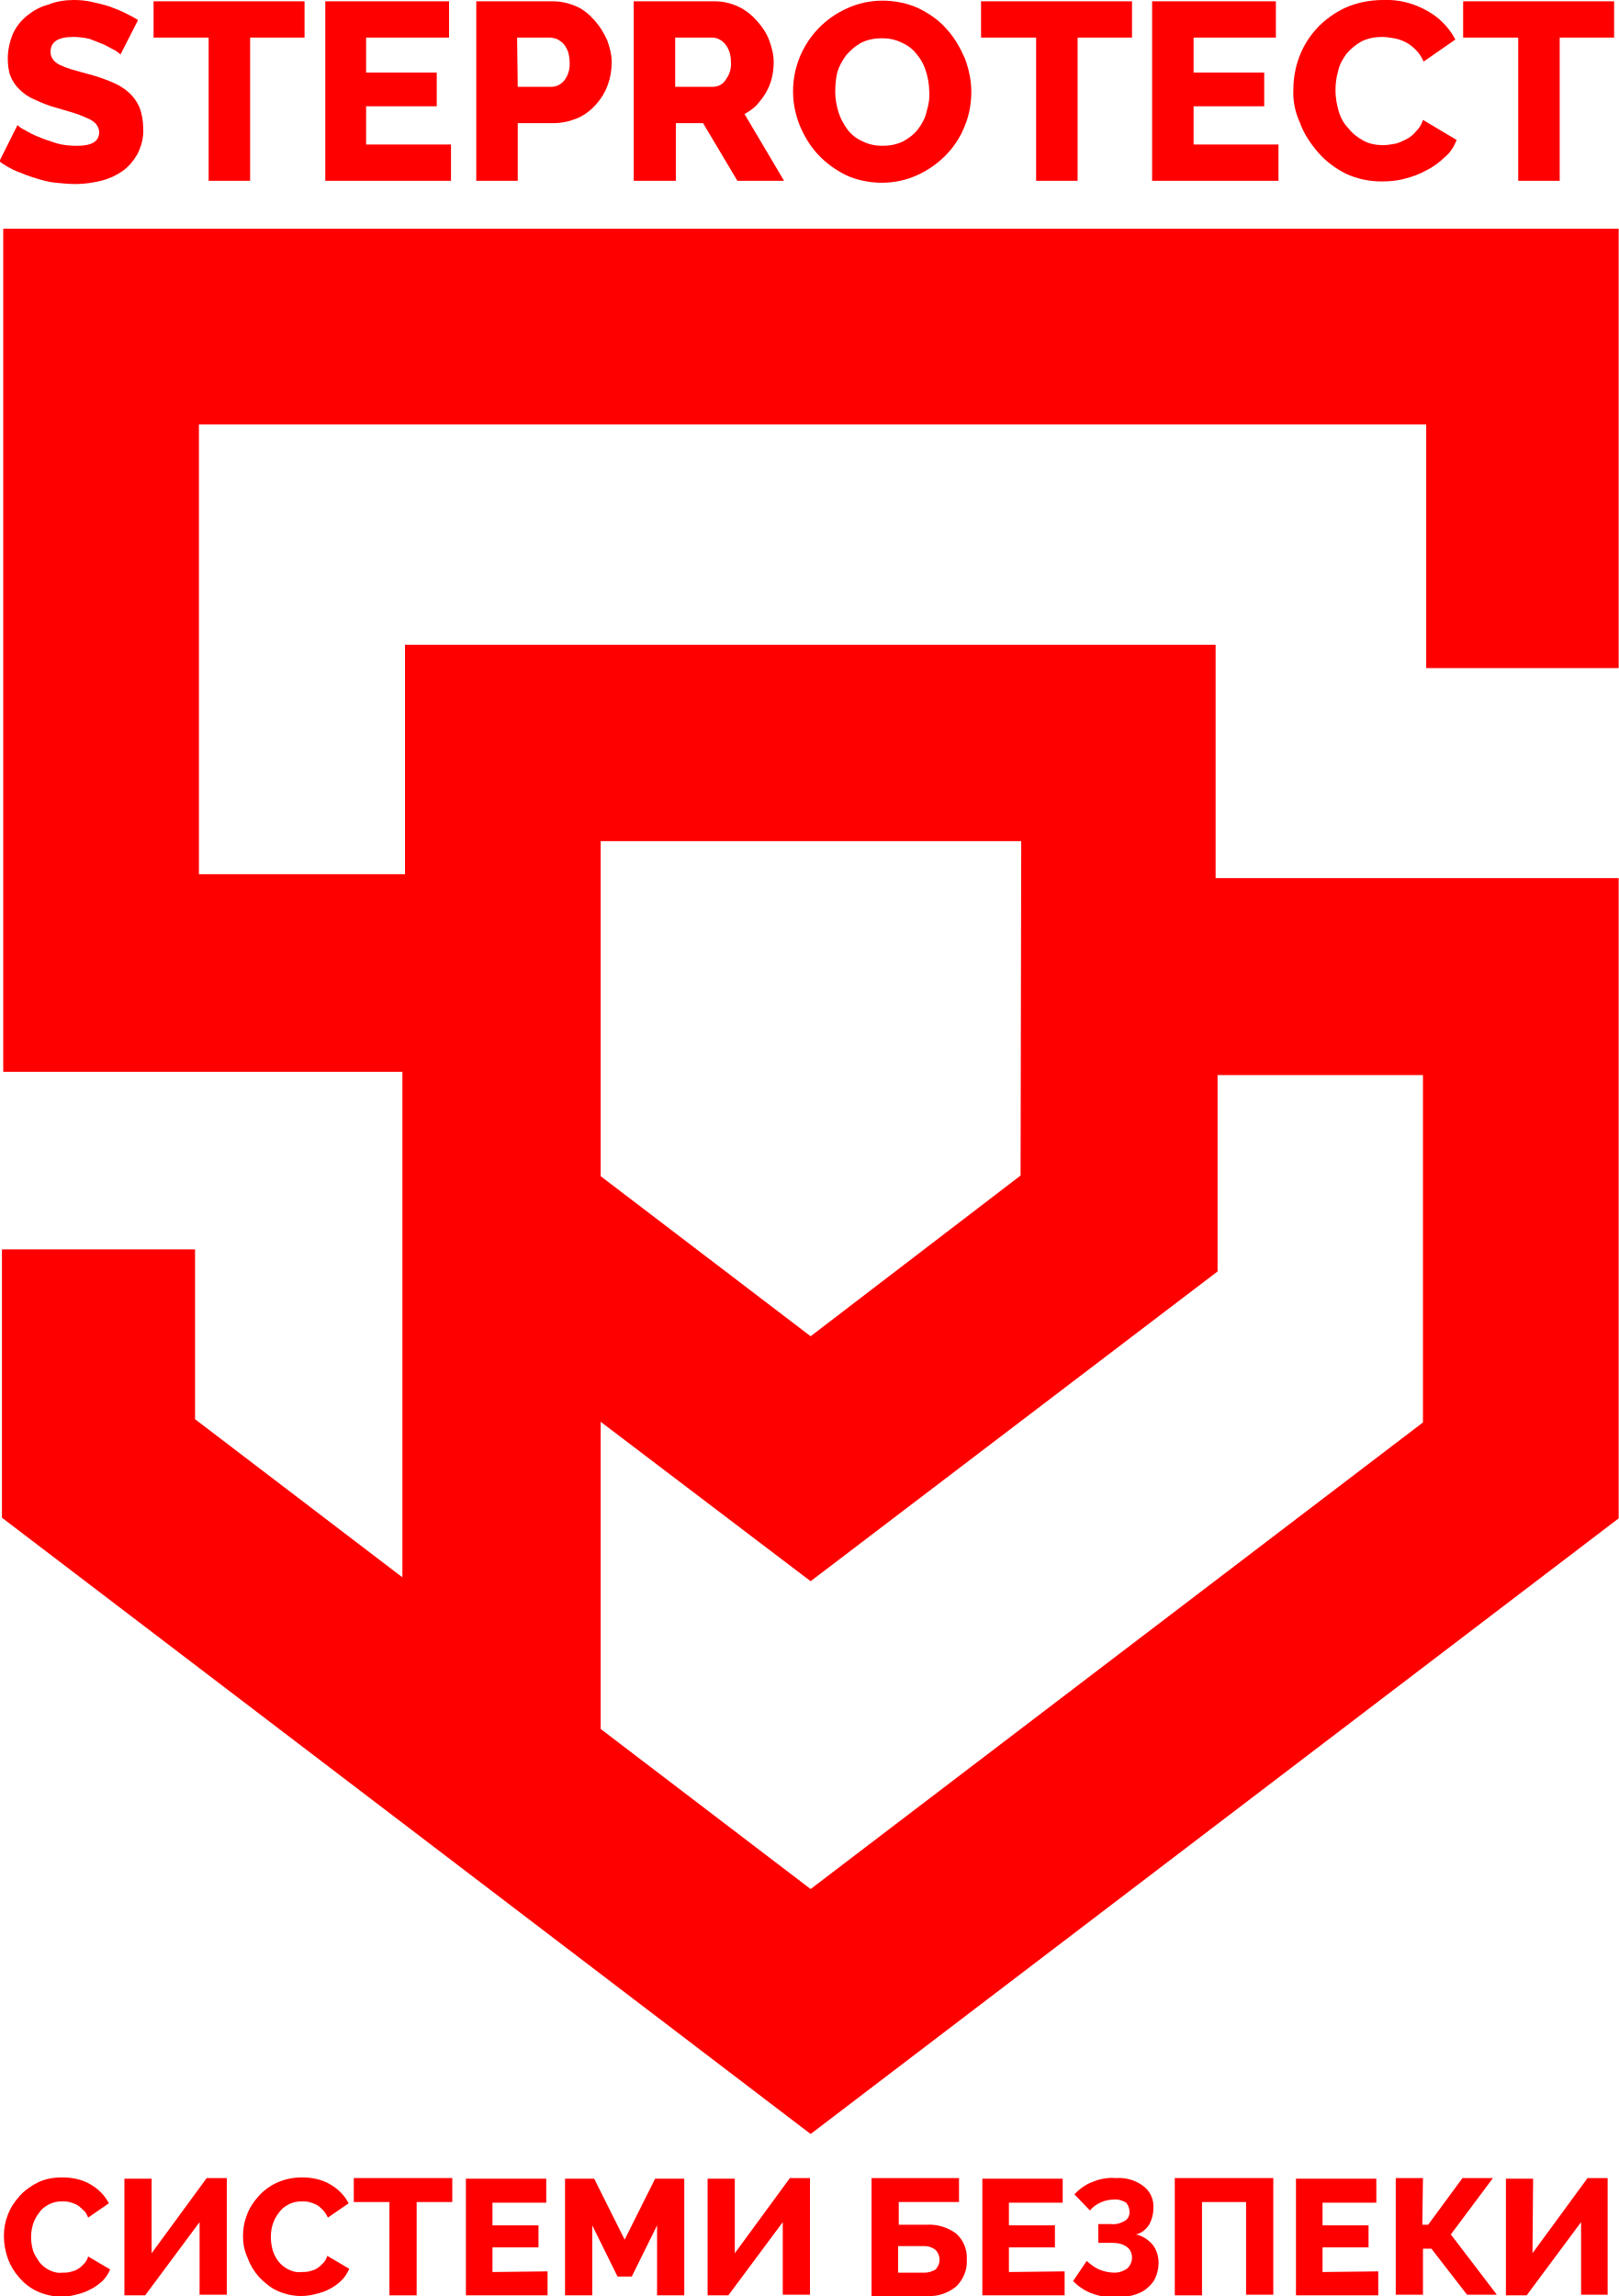
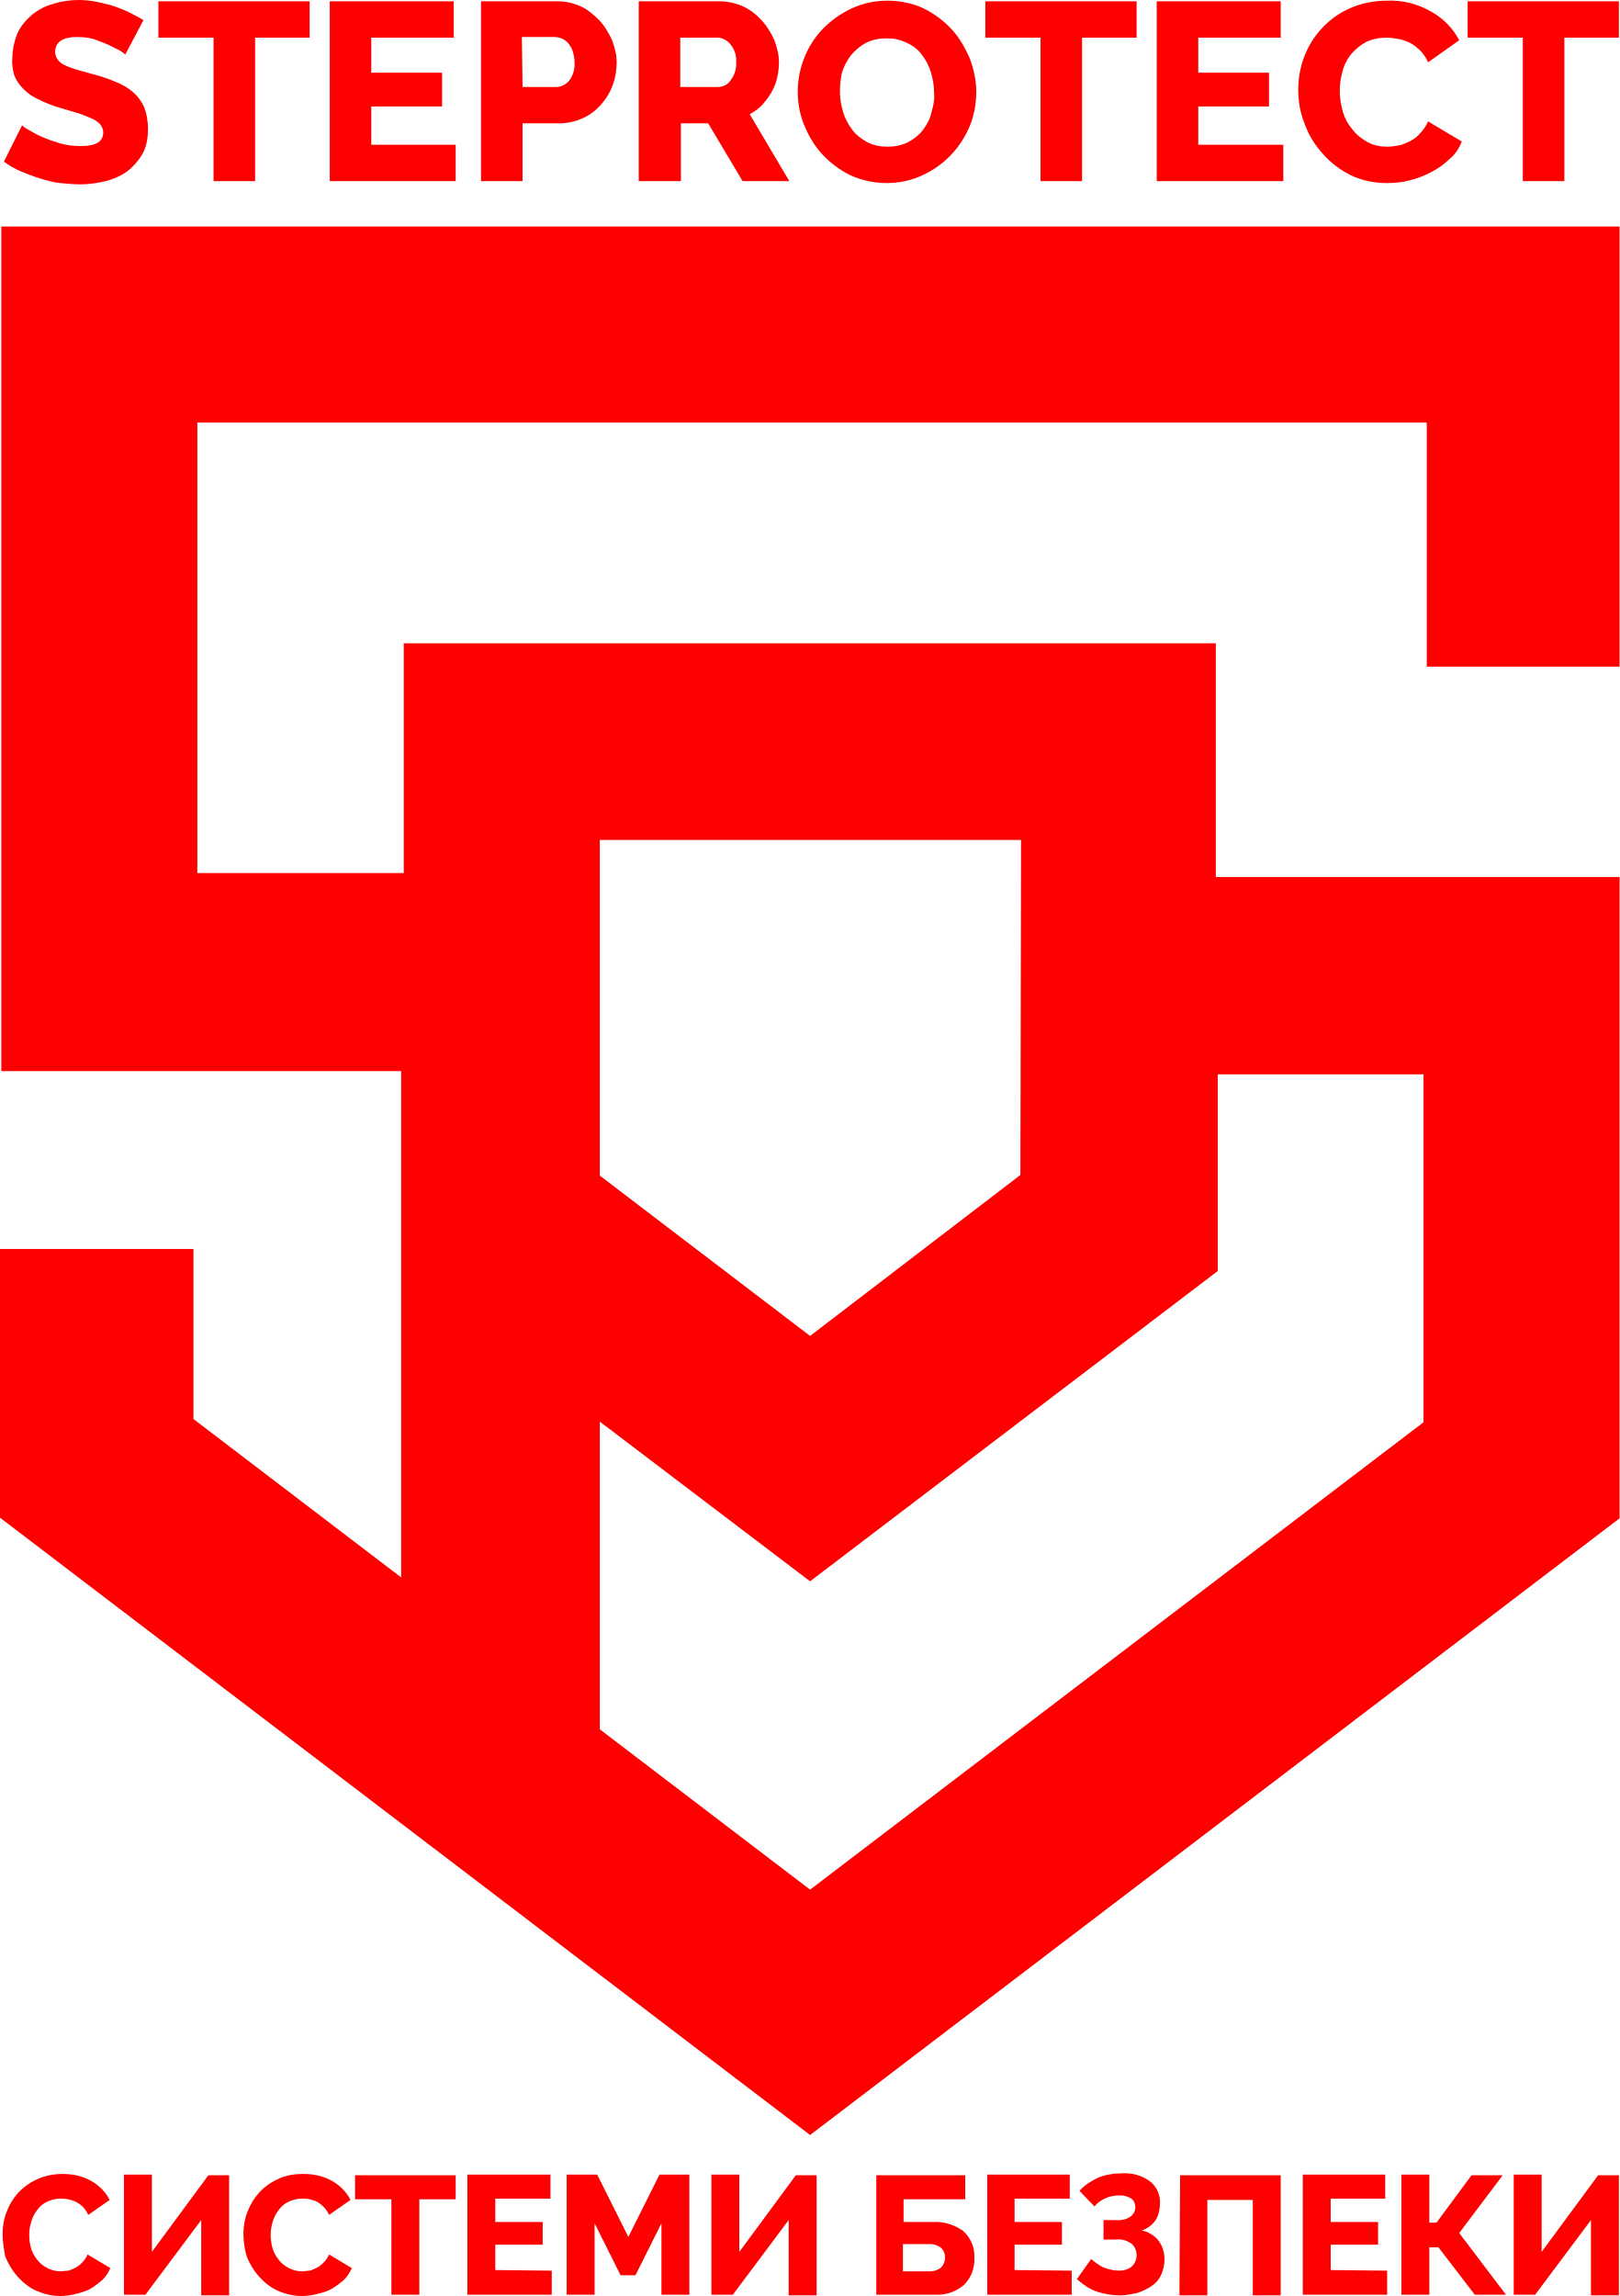
- <svg xmlns="http://www.w3.org/2000/svg" version="1.1" id="Шар_1" x="0px" y="0px" viewBox="0 0 249.8 354.3" style="enable-background:new 0 0 249.8 354.3;" xml:space="preserve">
+ <svg xmlns="http://www.w3.org/2000/svg" version="1.1" id="Шар_1" x="0px" y="0px" viewBox="0 0 249.5 353.7" style="enable-background:new 0 0 249.5 353.7;" xml:space="preserve">
  <style type="text/css">
	.st0{fill:#FF0000;}
</style>
  <g>
    <g id="Шар_1-2">
      <g id="Шар_1-2-2">
-         <path class="st0" d="M0.3,234.2v-41.4h29.8V219l32,24.4v-78H0.5V35.3h249.3v67.8h-29.7V65.5H30.7v69.4h31.8V99.5h125.1v36h62.2     v98.8l-124.7,95L0.3,234.2z M125.1,244l-32.4-24.6v47.4l32.4,24.7l94.5-72v-53.6h-31.7v30.3L125.1,244z M157.6,129.8H92.7v51.7     l32.4,24.7l32.4-24.8L157.6,129.8L157.6,129.8z" />
+         <path class="st0" d="M0,233.8v-41.4h29.8v26.2l32,24.4v-78H0.2V34.9h249.3v67.8h-29.7V65.1H30.4v69.4h31.8V99.1h125.1v36h62.2     v98.8l-124.7,95L0,233.8z M124.8,243.6L92.4,219v47.4l32.4,24.7l94.5-72v-53.6h-31.7v30.3L124.8,243.6z M157.3,129.4H92.4v51.7     l32.4,24.7l32.4-24.8L157.3,129.4L157.3,129.4z" />
      </g>
-       <g>
-         <path class="st0" d="M18.6,8.4c-0.2-0.2-0.5-0.4-0.8-0.6c-0.6-0.3-1.1-0.6-1.7-0.9c-0.7-0.3-1.5-0.6-2.3-0.9     c-0.8-0.2-1.7-0.3-2.5-0.3C8.9,5.7,7.8,6.5,7.8,8c0,0.4,0.1,0.8,0.4,1.2c0.2,0.3,0.6,0.6,1,0.8c0.6,0.3,1.2,0.5,1.8,0.7l2.5,0.7     c1.2,0.3,2.4,0.7,3.6,1.2c1,0.4,1.9,0.9,2.7,1.6c0.7,0.6,1.3,1.4,1.7,2.3c0.4,1,0.6,2.2,0.6,3.3c0.1,1.4-0.3,2.8-0.9,4     c-0.6,1-1.3,1.9-2.3,2.6s-2.1,1.2-3.3,1.5c-1.3,0.3-2.6,0.5-3.9,0.5c-1,0-2.1-0.1-3.1-0.2c-1.1-0.1-2.1-0.4-3.1-0.7     c-1-0.3-2-0.7-3-1.1c-0.9-0.4-1.8-0.9-2.6-1.5l2.8-5.6c0.3,0.3,0.6,0.5,1,0.7c0.7,0.4,1.4,0.8,2.2,1.1c0.9,0.4,1.9,0.7,2.8,1     c1,0.3,2.1,0.4,3.2,0.4c2.3,0,3.4-0.7,3.4-2.1c0-0.5-0.2-0.9-0.5-1.3c-0.4-0.4-0.9-0.7-1.4-0.9c-0.7-0.3-1.4-0.6-2.1-0.8     l-2.7-0.8c-1.2-0.3-2.3-0.8-3.4-1.3C4.5,15,3.7,14.5,3,13.8c-0.6-0.6-1.1-1.3-1.4-2.1C1.3,10.9,1.2,9.9,1.2,9     c0-1.3,0.3-2.6,0.8-3.8c0.5-1.1,1.3-2.1,2.2-2.8c1-0.8,2.1-1.4,3.3-1.7C8.7,0.2,10.1,0,11.4,0c1,0,1.9,0.1,2.8,0.3S16,0.7,16.9,1     c0.8,0.3,1.6,0.6,2.4,1s1.4,0.7,2,1.1L18.6,8.4z" />
-         <path class="st0" d="M47,5.8h-8.4v22.1h-6.4V5.8h-8.5V0.2H47V5.8z" />
-         <path class="st0" d="M69.6,22.3v5.6H50.2V0.2h19.1v5.6H56.5v5.4h10.9v5.2H56.5v5.9H69.6z" />
-         <path class="st0" d="M73.5,27.9V0.2h11.8c1.3,0,2.5,0.3,3.7,0.8c1.1,0.5,2,1.3,2.8,2.2s1.4,1.9,1.9,3c0.4,1.1,0.7,2.2,0.7,3.4     s-0.2,2.4-0.6,3.5s-1,2.1-1.8,3s-1.7,1.6-2.8,2.1C88,18.7,86.8,19,85.5,19h-5.6v8.9H73.5z M79.9,13.4h5.2c0.8,0,1.5-0.4,2-1     c0.6-0.8,0.9-1.8,0.8-2.9c0-0.6-0.1-1.1-0.3-1.7c-0.2-0.4-0.4-0.8-0.7-1.1c-0.3-0.3-0.6-0.5-1-0.7c-0.3-0.1-0.7-0.2-1.1-0.2h-5     L79.9,13.4L79.9,13.4z" />
-         <path class="st0" d="M97.8,27.9V0.2h12.5c1.3,0,2.5,0.3,3.6,0.8s2.1,1.3,2.9,2.2s1.5,1.9,1.9,3s0.7,2.2,0.7,3.4     c0,0.8-0.1,1.7-0.3,2.5c-0.2,0.8-0.5,1.5-0.9,2.2s-0.9,1.3-1.4,1.9c-0.6,0.6-1.2,1-1.9,1.4l6.1,10.3h-7.2l-5.3-8.9h-4.2v8.9     L97.8,27.9z M104.2,13.4h5.8c0.8,0,1.6-0.4,2-1.1c0.6-0.8,0.9-1.8,0.8-2.8c0-1-0.3-2-0.9-2.7c-0.5-0.6-1.2-1-2-1h-5.7L104.2,13.4     z" />
-         <path class="st0" d="M136.1,28.2c-1.9,0-3.9-0.4-5.6-1.2c-1.6-0.8-3.1-1.9-4.3-3.2c-1.2-1.3-2.1-2.8-2.8-4.5     c-2.8-7,0.4-14.9,7.3-18c1.7-0.8,3.6-1.2,5.5-1.2s3.9,0.4,5.6,1.2c1.6,0.8,3.1,1.8,4.3,3.2c1.2,1.3,2.1,2.9,2.8,4.5     c0.6,1.6,1,3.4,1,5.1c0,1.8-0.3,3.6-1,5.3c-1.3,3.4-4,6.1-7.3,7.6C139.9,27.8,138,28.2,136.1,28.2z M128.9,14.2     c0,1.1,0.2,2.1,0.5,3.1s0.8,1.9,1.4,2.7c0.6,0.8,1.4,1.4,2.3,1.8c1,0.5,2,0.7,3.1,0.7s2.2-0.2,3.2-0.7c0.9-0.5,1.7-1.1,2.3-1.9     s1.1-1.7,1.3-2.7c0.3-1,0.5-2,0.4-3.1c0-1.1-0.2-2.1-0.5-3.1s-0.8-1.9-1.4-2.6c-0.6-0.8-1.4-1.4-2.3-1.8c-1-0.5-2-0.7-3.1-0.7     s-2.2,0.2-3.2,0.7c-0.9,0.5-1.6,1.1-2.3,1.9c-0.6,0.8-1.1,1.7-1.4,2.7C129,12.1,128.9,13.1,128.9,14.2L128.9,14.2z" />
-         <path class="st0" d="M174.7,5.8h-8.4v22.1h-6.4V5.8h-8.5V0.2h23.3L174.7,5.8L174.7,5.8z" />
-         <path class="st0" d="M197.3,22.3v5.6h-19.5V0.2h19.1v5.6h-12.7v5.4h10.9v5.2h-10.9v5.9H197.3z" />
-         <path class="st0" d="M199.6,13.8c0-1.7,0.3-3.4,0.9-5c0.6-1.6,1.5-3.1,2.7-4.4s2.7-2.4,4.4-3.2c1.8-0.8,3.8-1.2,5.9-1.2     c2.4-0.1,4.7,0.5,6.8,1.7c1.8,1,3.3,2.5,4.3,4.4l-4.9,3.4c-0.3-0.7-0.7-1.3-1.2-1.8s-1-0.9-1.6-1.2c-0.6-0.3-1.2-0.5-1.8-0.6     s-1.2-0.2-1.8-0.2c-1.1,0-2.2,0.2-3.2,0.7c-0.9,0.5-1.6,1.1-2.3,1.9c-0.6,0.8-1.1,1.7-1.3,2.7c-0.3,1-0.4,2-0.4,3     c0,1.1,0.2,2.1,0.5,3.2c0.3,1,0.8,1.9,1.5,2.6c0.6,0.8,1.4,1.4,2.3,1.9c0.9,0.5,2,0.7,3,0.7c0.6,0,1.2-0.1,1.8-0.2     s1.2-0.4,1.8-0.7c0.6-0.3,1.1-0.7,1.5-1.2c0.5-0.5,0.9-1.1,1.1-1.8l5.2,3.1c-0.4,1-1,2-1.9,2.7c-0.8,0.8-1.8,1.5-2.8,2     c-1.1,0.6-2.2,1-3.4,1.3c-1.1,0.3-2.3,0.4-3.5,0.4c-1.9,0-3.8-0.4-5.5-1.2c-1.6-0.8-3.1-1.9-4.3-3.3s-2.2-2.9-2.8-4.6     C199.9,17.4,199.5,15.6,199.6,13.8z" />
-         <path class="st0" d="M249.1,5.8h-8.4v22.1h-6.4V5.8h-8.5V0.2h23.3L249.1,5.8L249.1,5.8z" />
-       </g>
-       <g>
-         <path class="st0" d="M0.6,345c0-1.1,0.2-2.2,0.6-3.2c0.4-1.1,1-2,1.8-2.9s1.8-1.6,2.8-2.1c1.2-0.6,2.5-0.8,3.8-0.8     c1.5,0,3.1,0.3,4.4,1.1c1.2,0.7,2.2,1.7,2.8,2.9l-3.2,2.2c-0.2-0.5-0.4-0.9-0.8-1.2c-0.3-0.3-0.6-0.6-1-0.8     c-0.4-0.2-0.7-0.3-1.1-0.4c-0.4-0.1-0.8-0.1-1.1-0.1c-0.7,0-1.4,0.1-2.1,0.5c-0.6,0.3-1.1,0.7-1.5,1.3c-0.4,0.5-0.7,1.1-0.9,1.7     c-0.2,0.7-0.3,1.3-0.3,2s0.1,1.4,0.3,2.1c0.2,0.6,0.6,1.2,1,1.8c0.4,0.5,0.9,0.9,1.5,1.2c0.6,0.3,1.3,0.5,2,0.4     c0.4,0,0.8,0,1.2-0.1s0.8-0.2,1.1-0.4c0.4-0.2,0.7-0.5,1-0.8s0.6-0.7,0.7-1.2l3.4,2c-0.3,0.7-0.7,1.3-1.2,1.8     c-0.6,0.5-1.2,1-1.9,1.3c-0.7,0.4-1.4,0.6-2.2,0.8c-0.7,0.2-1.5,0.3-2.3,0.3c-1.2,0-2.5-0.3-3.6-0.8s-2-1.2-2.8-2.1     s-1.4-1.9-1.8-3C0.8,347.3,0.6,346.2,0.6,345z" />
-         <path class="st0" d="M23.4,347.7l8.5-11.6H35v18h-4.2v-11.2l-8.4,11.3h-3.2v-18h4.2C23.4,336.2,23.4,347.7,23.4,347.7z" />
-         <path class="st0" d="M37.5,345c0-1.1,0.2-2.2,0.6-3.2c0.4-1.1,1-2,1.8-2.9c1.7-1.9,4.1-2.9,6.7-2.9c1.5,0,3.1,0.3,4.4,1.1     c1.2,0.7,2.2,1.7,2.8,2.9l-3.2,2.2c-0.2-0.4-0.4-0.8-0.8-1.2c-0.3-0.3-0.6-0.6-1-0.8c-0.4-0.2-0.7-0.3-1.1-0.4     c-0.4-0.1-0.8-0.1-1.1-0.1c-0.7,0-1.4,0.1-2.1,0.5c-0.6,0.3-1.1,0.7-1.5,1.3c-0.4,0.5-0.7,1.1-0.9,1.7s-0.3,1.3-0.3,2     s0.1,1.4,0.3,2.1c0.2,0.6,0.5,1.2,0.9,1.7s0.9,0.9,1.5,1.2c0.6,0.3,1.3,0.5,2,0.4c0.4,0,0.8,0,1.2-0.1s0.8-0.2,1.1-0.4     c0.4-0.2,0.7-0.5,1-0.8s0.6-0.7,0.7-1.2l3.4,2c-0.3,0.7-0.7,1.3-1.2,1.8s-1.2,1-1.8,1.3c-0.7,0.4-1.4,0.6-2.2,0.8     c-0.7,0.2-1.5,0.3-2.3,0.3c-1.2,0-2.5-0.3-3.6-0.8s-2-1.3-2.8-2.1c-0.8-0.9-1.4-1.9-1.8-3C37.7,347.3,37.5,346.2,37.5,345z" />
-         <path class="st0" d="M69.8,339.8h-5.5v14.4h-4.2v-14.4h-5.5v-3.7h15.2V339.8z" />
-         <path class="st0" d="M84.5,350.5v3.7H71.9v-18h12.4v3.7H76v3.5h7.1v3.4H76v3.8L84.5,350.5z" />
-         <path class="st0" d="M101.4,354.2v-10.8l-3.9,7.9h-2.2l-3.9-7.9v10.8h-4.2v-18h4.5l4.7,9.4l4.7-9.4h4.5v18H101.4z" />
-         <path class="st0" d="M113.4,347.7l8.5-11.6h3.1v18h-4.2v-11.2l-8.4,11.3h-3.2v-18h4.2V347.7z" />
-         <path class="st0" d="M134.5,336.1H148v3.7h-9.3v3.5h4.3c1.6-0.1,3.3,0.4,4.6,1.4c1.1,1,1.7,2.5,1.6,4c0.1,1.5-0.5,3-1.6,4.1     c-1.2,1-2.8,1.6-4.4,1.5h-8.7L134.5,336.1z M142.7,350.7c0.6,0,1.2-0.2,1.7-0.5c0.8-0.9,0.8-2.1,0-3c-0.5-0.4-1.1-0.6-1.7-0.6     h-4.1v4.1H142.7z" />
-         <path class="st0" d="M164.3,350.5v3.7h-12.7v-18H164v3.7h-8.3v3.5h7.1v3.4h-7.1v3.8L164.3,350.5z" />
-         <path class="st0" d="M165.8,338.6c0.8-0.8,1.7-1.5,2.8-1.9c1.2-0.5,2.4-0.7,3.6-0.6c1.5-0.1,3,0.3,4.2,1.2     c1.1,0.8,1.7,2.1,1.6,3.5c0,0.8-0.2,1.6-0.6,2.4c-0.5,0.8-1.2,1.4-2.1,1.6c1,0.2,1.9,0.8,2.6,1.6c0.6,0.8,0.9,1.8,0.9,2.8     c0,0.8-0.2,1.6-0.5,2.3c-0.3,0.7-0.8,1.2-1.4,1.7c-0.6,0.5-1.4,0.8-2.1,1c-2.1,0.5-4.2,0.5-6.3-0.3c-1.1-0.4-2.1-1.1-2.9-1.9     l2.1-3.1c0.6,0.5,1.2,1,1.9,1.3s1.6,0.5,2.4,0.5c0.7,0,1.3-0.2,1.9-0.6c0.5-0.4,0.8-1.1,0.8-1.7s-0.2-1.2-0.7-1.6     c-0.6-0.5-1.4-0.7-2.3-0.7h-2.2v-2.9h1.9c0.8,0.1,1.5-0.1,2.2-0.5c0.5-0.3,0.8-0.9,0.7-1.5c0-0.5-0.2-0.9-0.5-1.3     c-0.5-0.3-1.1-0.5-1.6-0.5c-0.7,0-1.5,0.1-2.2,0.4s-1.3,0.7-1.8,1.3L165.8,338.6z" />
-         <path class="st0" d="M181.3,336.1h15.2v18h-4.2v-14.3h-6.8v14.4h-4.2V336.1z" />
-         <path class="st0" d="M212.7,350.5v3.7H200v-18h12.4v3.7h-8.3v3.5h7.1v3.4h-7.1v3.8L212.7,350.5z" />
-         <path class="st0" d="M219.5,343.3h0.9l5.3-7.2h4.7l-6.5,8.7l7.1,9.3h-4.6l-5.5-7.1h-1.3v7.1h-4.2v-18h4.2L219.5,343.3     L219.5,343.3z" />
-         <path class="st0" d="M236.5,347.7l8.5-11.6h3.1v18H244v-11.2l-8.4,11.3h-3.2v-18h4.2L236.5,347.7z" />
-       </g>
+       <path class="st0" d="M19.3,8.4c-0.2-0.2-0.5-0.4-0.8-0.6c-0.6-0.3-1.2-0.6-1.8-0.9c-0.7-0.3-1.5-0.6-2.3-0.9    c-0.8-0.2-1.6-0.3-2.5-0.3c-2.3,0-3.4,0.8-3.4,2.3c0,0.4,0.1,0.8,0.4,1.2C9.1,9.5,9.5,9.8,9.9,10c0.6,0.3,1.2,0.5,1.8,0.7l2.5,0.7    c1.2,0.3,2.4,0.7,3.6,1.2c1,0.4,1.9,0.9,2.7,1.6c0.7,0.6,1.3,1.4,1.7,2.3c0.4,1,0.6,2.2,0.6,3.3c0,1.4-0.2,2.8-0.9,4    c-0.6,1-1.4,1.9-2.3,2.6c-1,0.7-2.1,1.2-3.3,1.5c-1.3,0.3-2.6,0.5-3.9,0.5c-1,0-2.1-0.1-3.1-0.2c-1.1-0.1-2.1-0.4-3.1-0.7    c-1-0.3-2-0.7-3-1.1c-0.9-0.4-1.8-0.9-2.6-1.5l2.8-5.6c0.3,0.3,0.6,0.5,1,0.7c0.7,0.4,1.4,0.8,2.1,1.1c0.9,0.4,1.9,0.7,2.8,1    c1,0.3,2.1,0.4,3.2,0.4c2.3,0,3.4-0.7,3.4-2.1c0-0.5-0.2-0.9-0.5-1.3c-0.4-0.4-0.9-0.7-1.4-0.9c-0.7-0.3-1.4-0.6-2.1-0.8l-2.7-0.8    c-1.1-0.3-2.3-0.8-3.3-1.3c-0.9-0.4-1.6-0.9-2.3-1.6c-0.6-0.6-1.1-1.3-1.4-2.1C2,10.9,1.8,9.9,1.9,9c0-1.3,0.3-2.7,0.8-3.9    c0.5-1.1,1.3-2,2.2-2.8c1-0.8,2.1-1.4,3.3-1.7C9.4,0.2,10.8,0,12.1,0c1,0,1.9,0.1,2.9,0.3c0.9,0.2,1.8,0.4,2.7,0.7    c0.8,0.3,1.6,0.6,2.4,1c0.7,0.4,1.4,0.7,2,1.1L19.3,8.4z" />
+       <path class="st0" d="M47.7,5.8h-8.4v22.1h-6.4V5.8h-8.5V0.2h23.3V5.8z" />
+       <path class="st0" d="M70.2,22.3v5.6H50.8V0.2h19.1v5.6H57.2v5.4h10.9v5.2H57.2v5.9H70.2z" />
+       <path class="st0" d="M74.1,27.9V0.2h11.8c1.3,0,2.5,0.3,3.6,0.8c1.1,0.5,2,1.3,2.9,2.2c0.8,0.9,1.4,1.9,1.9,3    C94.7,7.3,95,8.4,95,9.6c0,1.2-0.2,2.4-0.6,3.5c-0.4,1.1-1,2.1-1.8,3c-0.8,0.9-1.7,1.6-2.8,2.1c-1.1,0.5-2.4,0.8-3.6,0.8h-5.7v8.9    L74.1,27.9z M80.5,13.4h5.2c0.8,0,1.5-0.4,2-1c0.6-0.8,0.9-1.8,0.8-2.9c0-0.6-0.1-1.1-0.3-1.7c-0.1-0.4-0.4-0.8-0.7-1.2    c-0.3-0.3-0.6-0.5-1-0.7c-0.3-0.1-0.7-0.2-1.1-0.2h-5L80.5,13.4z" />
+       <path class="st0" d="M98.4,27.9V0.2h12.5c1.2,0,2.5,0.3,3.6,0.8c1.1,0.5,2.1,1.3,2.9,2.2c0.8,0.9,1.4,1.9,1.9,3    c0.4,1.1,0.7,2.2,0.7,3.4c0,0.8-0.1,1.7-0.3,2.5c-0.2,0.8-0.5,1.5-0.9,2.2c-0.4,0.7-0.9,1.3-1.4,1.9c-0.6,0.6-1.2,1-1.9,1.4    l6.1,10.3h-7.2l-5.3-8.9h-4.2v8.9L98.4,27.9z M104.8,13.4h5.8c0.8,0,1.6-0.4,2-1.1c0.6-0.8,0.9-1.8,0.8-2.8c0.1-1-0.3-2-0.9-2.7    c-0.5-0.6-1.2-1-2-1h-5.7L104.8,13.4z" />
+       <path class="st0" d="M136.6,28.2c-1.9,0-3.8-0.4-5.6-1.2c-1.6-0.8-3.1-1.9-4.3-3.2c-1.2-1.3-2.1-2.8-2.8-4.5c-0.7-1.7-1-3.4-1-5.2    c0-3.6,1.4-7.1,3.9-9.7c1.3-1.3,2.7-2.3,4.4-3.1c1.7-0.8,3.6-1.2,5.5-1.2c1.9,0,3.9,0.4,5.6,1.2c1.6,0.8,3.1,1.9,4.3,3.2    c1.2,1.3,2.1,2.9,2.8,4.5c0.6,1.6,1,3.4,1,5.1c0,1.8-0.3,3.6-1,5.3c-1.4,3.4-4,6.1-7.3,7.6C140.4,27.8,138.5,28.2,136.6,28.2z     M129.4,14.2c0,1.1,0.2,2.1,0.5,3.1c0.3,1,0.8,1.9,1.4,2.7c0.6,0.8,1.4,1.4,2.3,1.9c1,0.5,2,0.7,3.1,0.7c1.1,0,2.2-0.2,3.2-0.7    c0.9-0.5,1.7-1.1,2.3-1.9c0.6-0.8,1.1-1.7,1.3-2.7c0.3-1,0.5-2,0.4-3.1c0-1.1-0.2-2.1-0.5-3.1c-0.3-1-0.8-1.9-1.4-2.7    c-0.6-0.8-1.4-1.4-2.3-1.8c-1-0.5-2-0.7-3.1-0.7c-1.1,0-2.2,0.2-3.2,0.7c-0.9,0.5-1.6,1.1-2.3,1.9c-0.6,0.8-1.1,1.7-1.4,2.7    C129.5,12.1,129.4,13.1,129.4,14.2L129.4,14.2z" />
+       <path class="st0" d="M175.1,5.8h-8.4v22.1h-6.4V5.8h-8.5V0.2h23.3V5.8z" />
+       <path class="st0" d="M197.7,22.3v5.6h-19.5V0.2h19.1v5.6h-12.7v5.4h10.9v5.2h-10.9v5.9H197.7z" />
+       <path class="st0" d="M200,13.8c0-1.7,0.3-3.4,0.9-5c0.6-1.6,1.5-3.1,2.7-4.4c1.2-1.3,2.7-2.4,4.3-3.1c1.8-0.8,3.8-1.2,5.8-1.2    c2.4-0.1,4.7,0.5,6.8,1.7c1.8,1,3.3,2.5,4.3,4.4L220,9.6c-0.3-0.7-0.7-1.3-1.2-1.8c-0.5-0.5-1-0.9-1.6-1.2    c-0.6-0.3-1.2-0.5-1.8-0.6c-0.6-0.1-1.2-0.2-1.8-0.2c-1.1,0-2.2,0.2-3.2,0.7c-0.9,0.5-1.6,1.1-2.3,1.9c-0.6,0.8-1.1,1.7-1.3,2.7    c-0.3,1-0.4,2-0.4,3c0,1.1,0.2,2.1,0.5,3.2c0.3,1,0.8,1.9,1.5,2.7c0.6,0.8,1.4,1.4,2.3,1.9c0.9,0.5,2,0.7,3,0.7    c0.6,0,1.2-0.1,1.8-0.2c0.6-0.1,1.2-0.4,1.8-0.7c0.6-0.3,1.1-0.7,1.5-1.2c0.5-0.5,0.9-1.1,1.2-1.8l5.2,3.1c-0.4,1-1,2-1.9,2.7    c-0.8,0.8-1.8,1.5-2.8,2c-1.1,0.6-2.2,1-3.4,1.3c-1.1,0.3-2.3,0.4-3.5,0.4c-1.9,0-3.8-0.4-5.5-1.2c-1.6-0.8-3.1-1.9-4.3-3.3    c-1.2-1.3-2.2-2.9-2.8-4.6C200.3,17.4,200,15.6,200,13.8z" />
+       <path class="st0" d="M249.4,5.8H241v22.1h-6.4V5.8h-8.5V0.2h23.3L249.4,5.8z" />
+       <path class="st0" d="M0.4,344.1c0-1.1,0.2-2.3,0.6-3.3c0.4-1.1,1-2.1,1.8-3c1.8-1.9,4.2-2.9,6.8-2.9c1.6,0,3.1,0.3,4.5,1.1    c1.2,0.7,2.2,1.7,2.8,2.9l-3.3,2.3c-0.2-0.4-0.5-0.9-0.8-1.2c-0.3-0.3-0.7-0.6-1.1-0.8c-0.4-0.2-0.8-0.3-1.2-0.4    c-0.4-0.1-0.8-0.1-1.2-0.1c-0.7,0-1.5,0.2-2.1,0.5c-0.6,0.3-1.1,0.7-1.5,1.3c-0.4,0.5-0.7,1.1-0.9,1.8c-0.2,0.6-0.3,1.3-0.3,2    c0,0.7,0.1,1.4,0.3,2.1c0.2,0.7,0.6,1.3,1,1.8c0.4,0.5,0.9,0.9,1.5,1.2c0.6,0.3,1.3,0.5,2,0.5c0.4,0,0.8-0.1,1.2-0.1    c0.4-0.1,0.8-0.3,1.2-0.5c0.4-0.2,0.7-0.5,1-0.8c0.3-0.3,0.6-0.7,0.8-1.2l3.5,2.1c-0.3,0.7-0.7,1.3-1.2,1.8    c-0.6,0.5-1.2,1-1.9,1.4c-0.7,0.4-1.5,0.6-2.3,0.8c-0.8,0.2-1.6,0.3-2.3,0.3c-1.3,0-2.5-0.3-3.7-0.8c-1.1-0.5-2.1-1.3-2.9-2.2    c-0.8-0.9-1.4-1.9-1.9-3.1C0.6,346.5,0.4,345.3,0.4,344.1z" />
+       <path class="st0" d="M23.4,346.9l8.7-11.8h3.2v18.5H31V342l-8.6,11.5h-3.3v-18.5h4.3V346.9z" />
+       <path class="st0" d="M37.5,344.1c0-1.1,0.2-2.3,0.6-3.3c0.4-1.1,1-2.1,1.8-3c0.8-0.9,1.8-1.6,2.9-2.1c1.2-0.6,2.6-0.8,3.9-0.8    c1.6,0,3.1,0.3,4.5,1.1c1.2,0.7,2.2,1.7,2.8,2.9l-3.3,2.3c-0.2-0.4-0.5-0.9-0.8-1.2c-0.3-0.3-0.7-0.6-1-0.8    c-0.4-0.2-0.8-0.3-1.2-0.4c-0.4-0.1-0.8-0.1-1.2-0.1c-0.7,0-1.5,0.2-2.1,0.5c-0.6,0.3-1.1,0.7-1.5,1.3c-0.4,0.5-0.7,1.1-0.9,1.8    c-0.2,0.7-0.3,1.3-0.3,2c0,0.7,0.1,1.4,0.3,2.1c0.2,0.7,0.6,1.3,1,1.8c0.4,0.5,0.9,0.9,1.5,1.2c0.6,0.3,1.3,0.5,2,0.5    c0.4,0,0.8-0.1,1.2-0.1c0.4-0.1,0.8-0.3,1.2-0.5c0.4-0.2,0.7-0.5,1-0.8c0.3-0.3,0.6-0.7,0.8-1.2l3.5,2.1c-0.3,0.7-0.7,1.3-1.2,1.8    c-0.6,0.5-1.2,1-1.9,1.4c-0.7,0.4-1.5,0.6-2.3,0.8c-0.8,0.2-1.6,0.3-2.3,0.3c-1.3,0-2.5-0.3-3.7-0.8c-1.1-0.5-2.1-1.3-2.9-2.2    c-0.8-0.9-1.4-1.9-1.9-3.1C37.7,346.5,37.5,345.3,37.5,344.1z" />
+       <path class="st0" d="M70.2,338.8h-5.6v14.7h-4.3v-14.7h-5.6v-3.7h15.5V338.8z" />
+       <path class="st0" d="M85,349.8v3.7H72v-18.5h12.8v3.7h-8.5v3.6h7.3v3.5h-7.3v3.9L85,349.8z" />
+       <path class="st0" d="M101.9,353.5v-11l-4,8h-2.3l-4-8v11h-4.3v-18.5H92l4.8,9.6l4.8-9.6h4.6v18.5H101.9z" />
+       <path class="st0" d="M113.9,346.9l8.7-11.8h3.2v18.5h-4.3V342l-8.6,11.5h-3.3v-18.5h4.3L113.9,346.9z" />
+       <path class="st0" d="M134.9,335.1h13.8v3.7h-9.5v3.5h4.5c1.7-0.1,3.3,0.4,4.7,1.4c1.1,1,1.8,2.5,1.7,4.1c0.1,1.6-0.5,3.1-1.6,4.2    c-1.3,1.1-2.9,1.6-4.6,1.5h-8.9V335.1z M143.3,349.9c0.6,0,1.2-0.2,1.7-0.6c0.8-0.9,0.8-2.2,0-3c-0.5-0.4-1.1-0.6-1.7-0.6h-4.2    v4.2L143.3,349.9z" />
+       <path class="st0" d="M165.1,349.8v3.7h-13v-18.5h12.7v3.7h-8.5v3.6h7.3v3.5h-7.3v3.9L165.1,349.8z" />
+       <path class="st0" d="M166.3,337.5c0.8-0.9,1.8-1.5,2.8-2c1.2-0.5,2.5-0.7,3.7-0.7c1.5-0.1,3.1,0.3,4.3,1.2    c1.1,0.8,1.7,2.2,1.6,3.5c0,0.8-0.2,1.7-0.6,2.4c-0.5,0.8-1.3,1.4-2.2,1.7c1,0.2,2,0.8,2.6,1.6c0.6,0.8,0.9,1.8,0.9,2.9    c0,0.8-0.2,1.6-0.5,2.3c-0.3,0.7-0.8,1.3-1.4,1.7c-0.7,0.5-1.4,0.8-2.2,1.1c-0.9,0.2-1.8,0.4-2.7,0.4c-1.3,0-2.5-0.2-3.7-0.6    c-1.1-0.4-2.1-1.1-3-1.9l2.2-3.1c0.6,0.5,1.2,1,1.9,1.3c0.8,0.3,1.6,0.5,2.4,0.5c0.7,0,1.4-0.2,1.9-0.6c0.5-0.4,0.8-1.1,0.8-1.8    c0-0.6-0.2-1.2-0.7-1.7c-0.7-0.5-1.5-0.8-2.3-0.7H170v-3h1.9c0.8,0.1,1.6-0.1,2.2-0.5c0.5-0.3,0.8-0.9,0.8-1.5    c0-0.5-0.2-1-0.6-1.3c-0.5-0.3-1.1-0.5-1.7-0.5c-0.8,0-1.5,0.1-2.2,0.4c-0.7,0.3-1.3,0.7-1.8,1.3L166.3,337.5z" />
+       <path class="st0" d="M181.8,335.1h15.5v18.5h-4.3v-14.7h-7v14.7h-4.3L181.8,335.1z" />
+       <path class="st0" d="M213.7,349.8v3.7h-13v-18.5h12.7v3.7H205v3.6h7.3v3.5H205v3.9L213.7,349.8z" />
+       <path class="st0" d="M220.3,342.4h1l5.4-7.3h4.8l-6.7,8.9l7.2,9.5h-4.8l-5.6-7.3h-1.4v7.3h-4.3v-18.5h4.3V342.4z" />
+       <path class="st0" d="M237.5,346.9l8.7-11.8h3.2v18.5h-4.3V342l-8.6,11.5h-3.3v-18.5h4.3L237.5,346.9z" />
    </g>
  </g>
</svg>
